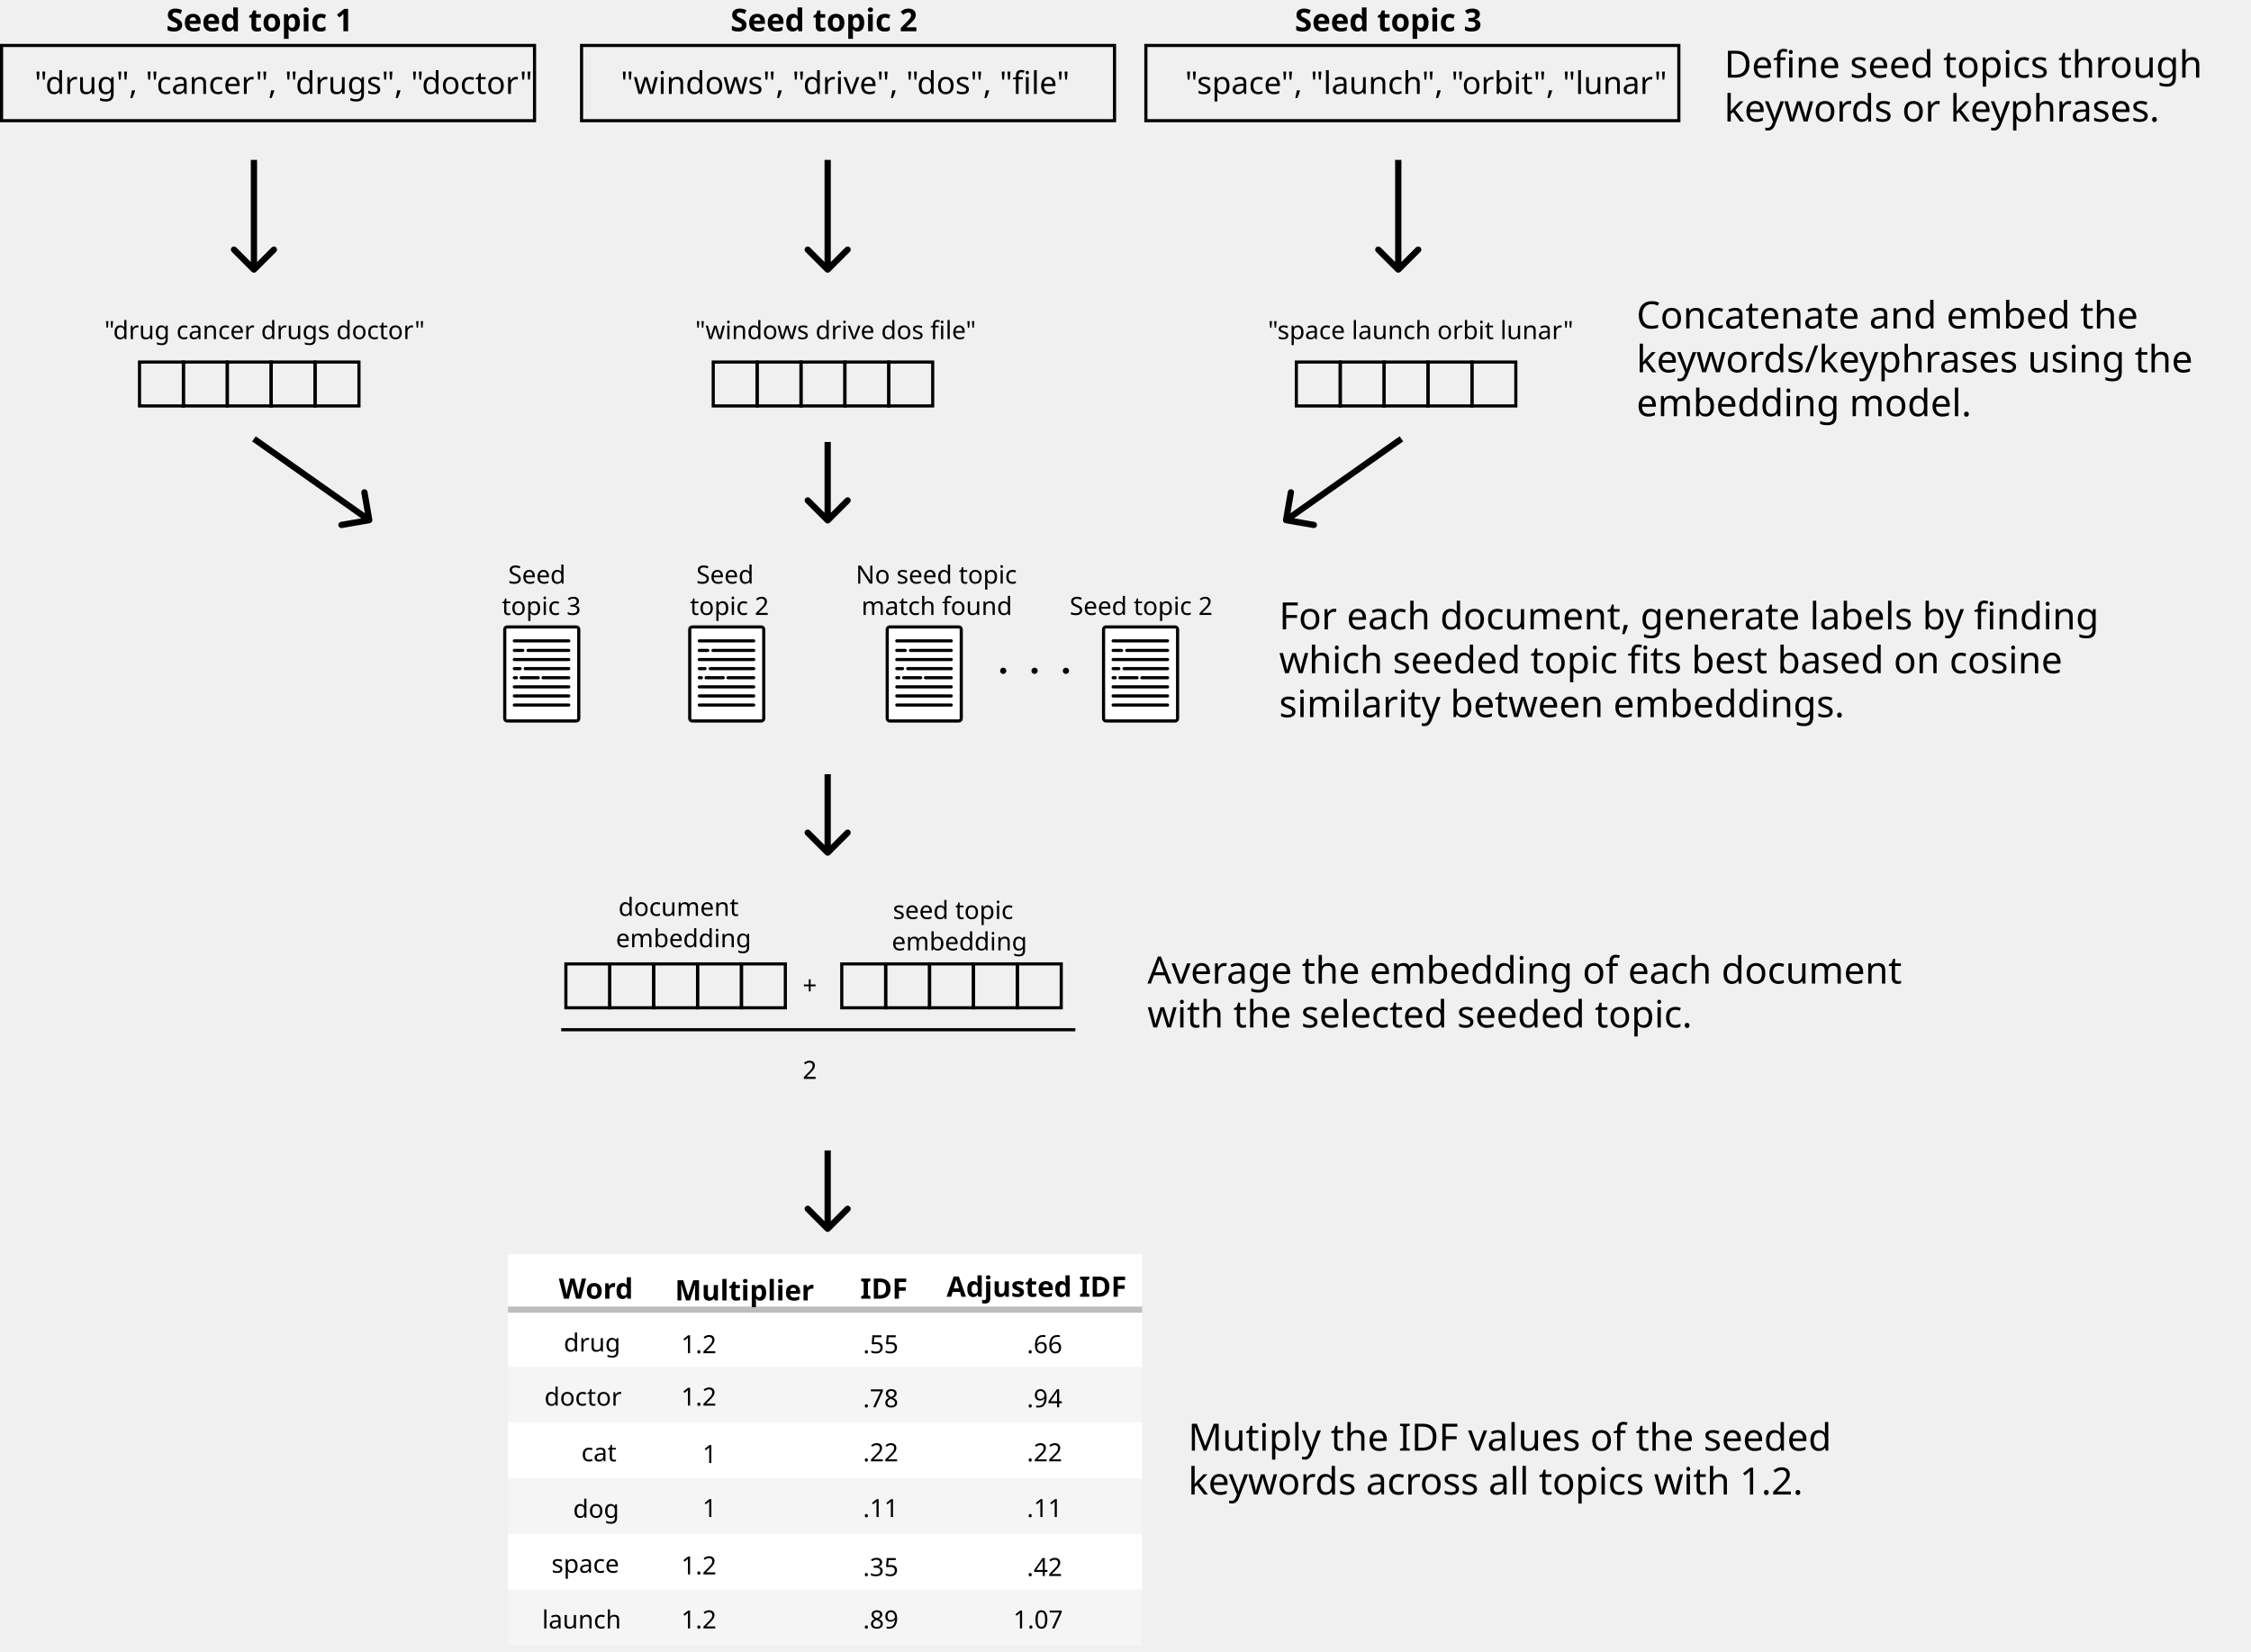
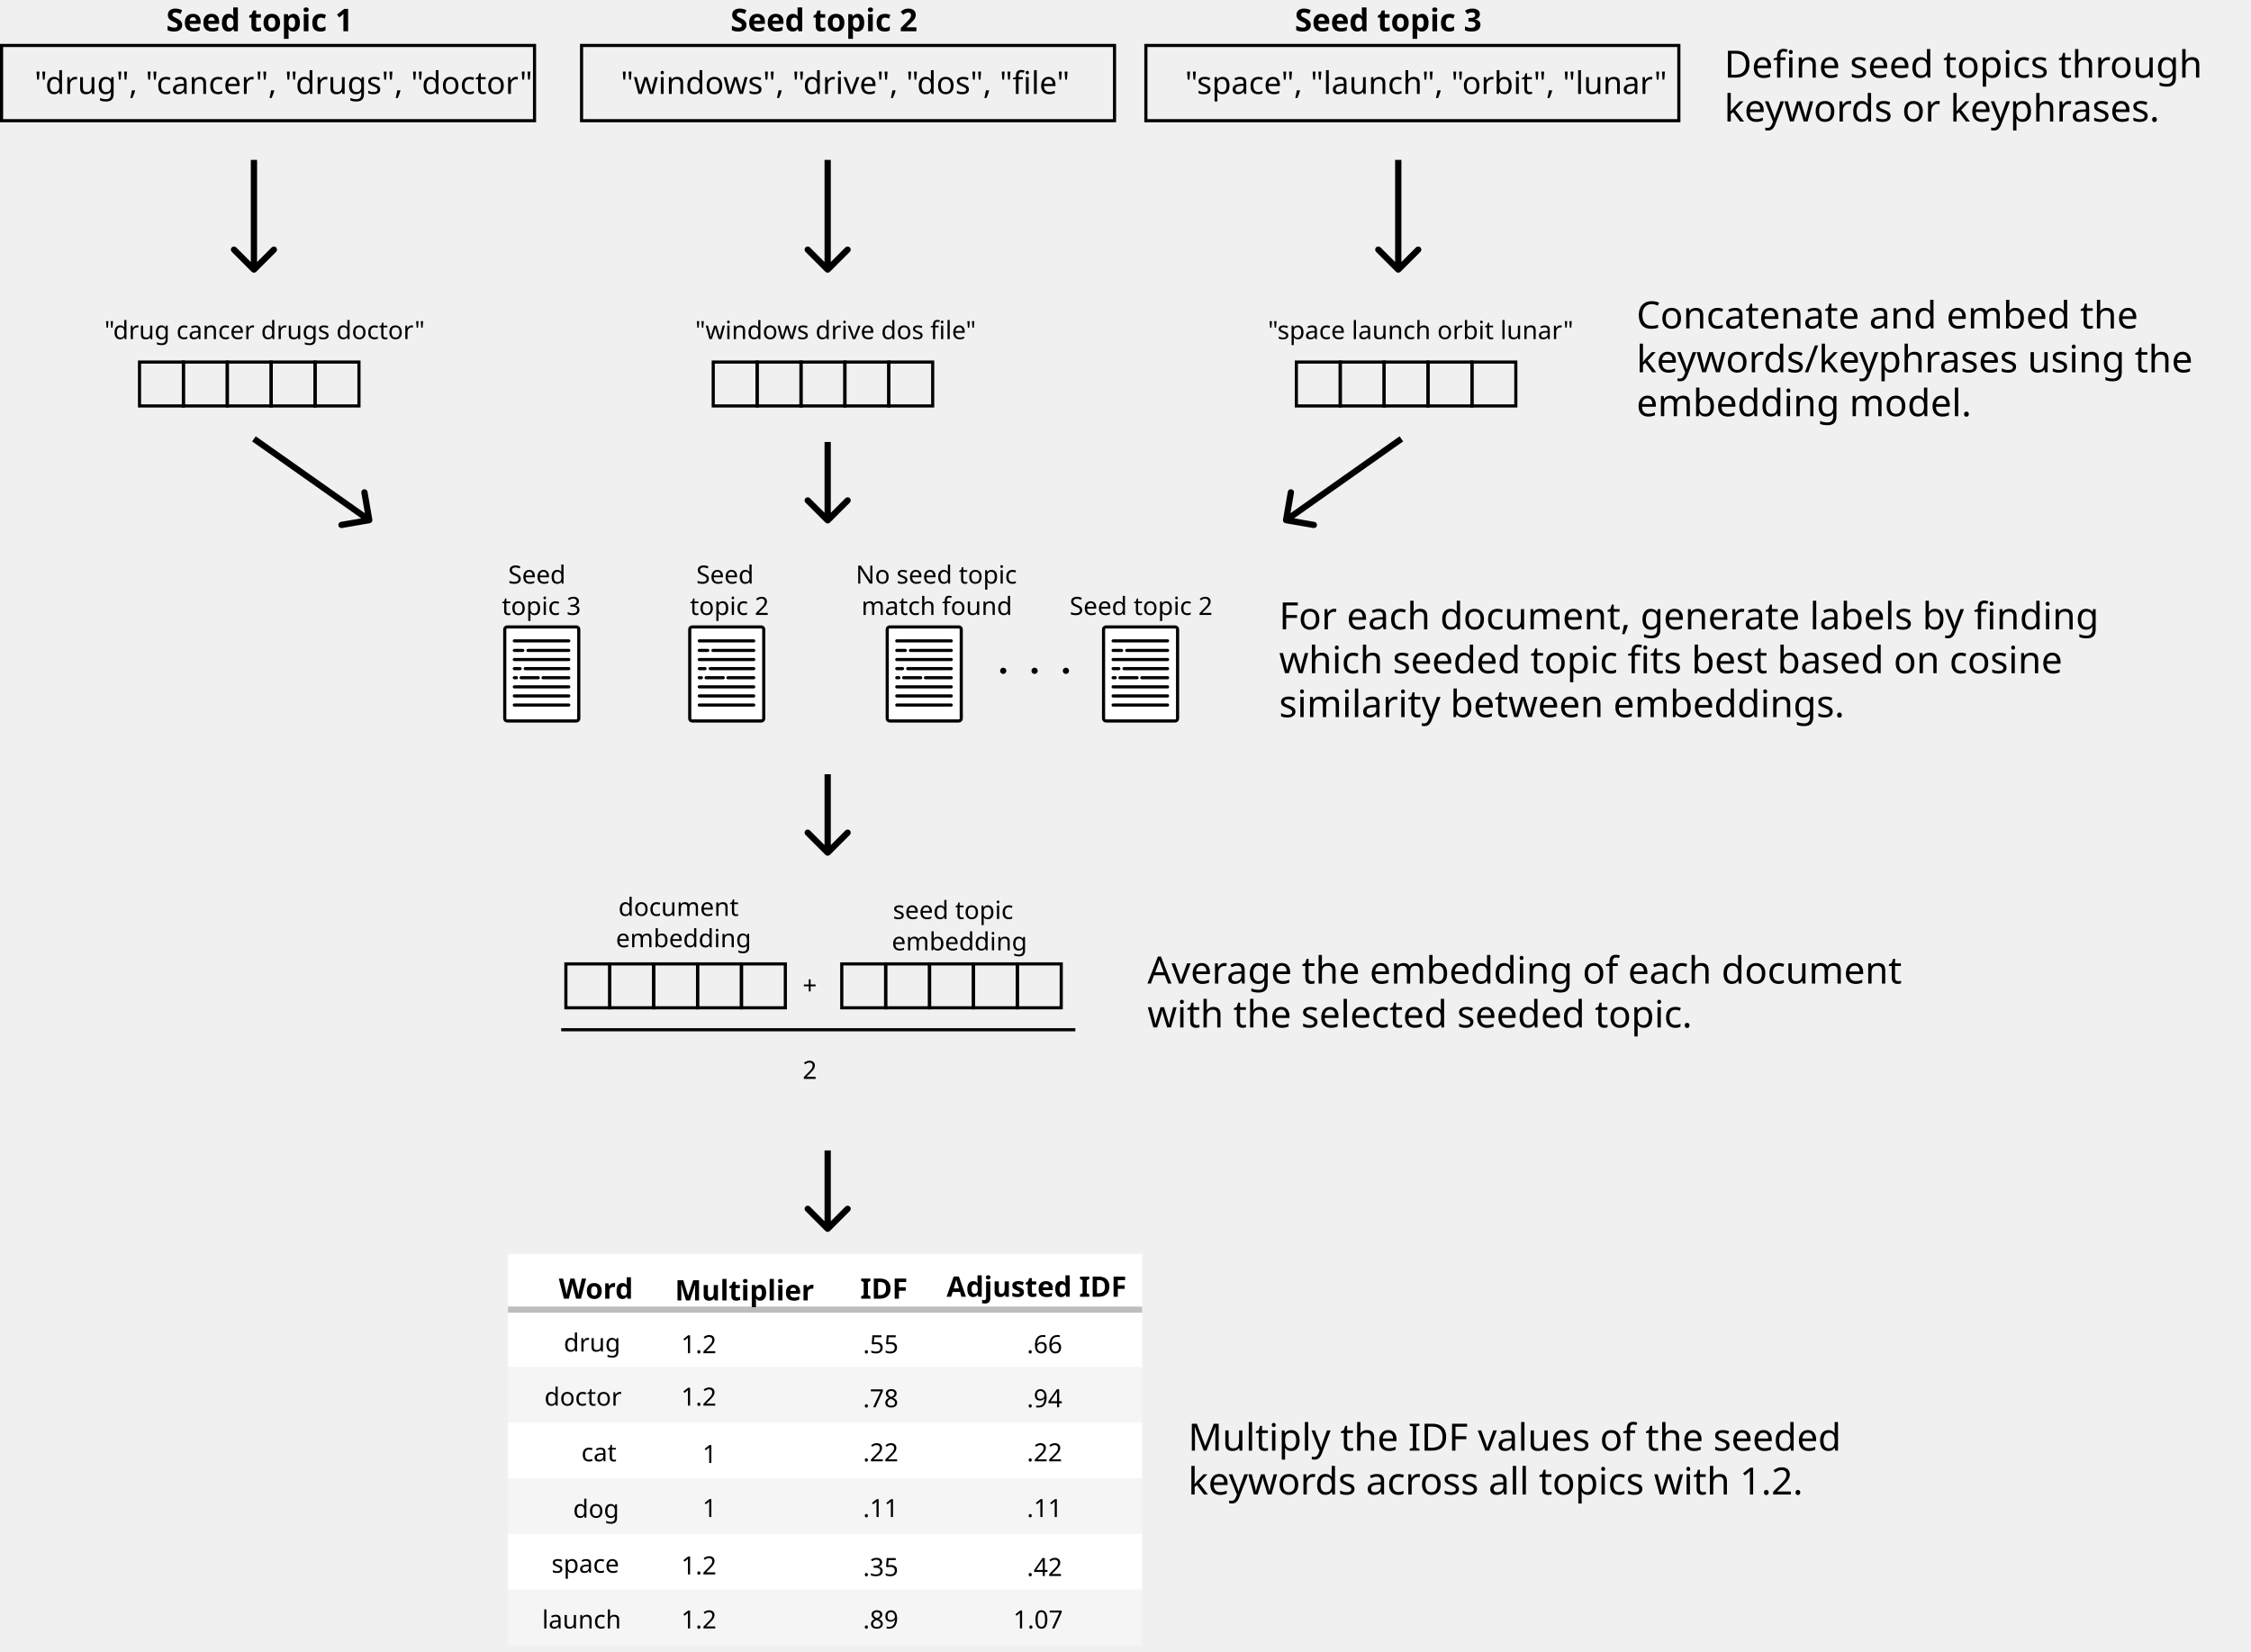
<svg xmlns="http://www.w3.org/2000/svg" width="718" height="527" viewBox="0 0 718 527" fill="none">
  <rect x="44.5" y="115.5" width="14" height="14" stroke="black" />
  <rect x="58.5" y="115.5" width="14" height="14" stroke="black" />
  <rect x="72.5" y="115.5" width="14" height="14" stroke="black" />
  <rect x="86.5" y="115.5" width="14" height="14" stroke="black" />
  <rect x="100.5" y="115.5" width="14" height="14" stroke="black" />
  <text fill="black" xml:space="preserve" style="white-space: pre" font-family="Tahoma" font-size="8" letter-spacing="0em">
    <tspan x="33.309" y="108.176">"drug cancer drugs doctor"
</tspan>
  </text>
  <rect x="227.5" y="115.5" width="14" height="14" stroke="black" />
  <rect x="241.5" y="115.5" width="14" height="14" stroke="black" />
  <rect x="255.5" y="115.5" width="14" height="14" stroke="black" />
  <rect x="269.5" y="115.5" width="14" height="14" stroke="black" />
  <rect x="283.5" y="115.5" width="14" height="14" stroke="black" />
  <text fill="black" xml:space="preserve" style="white-space: pre" font-family="Tahoma" font-size="8" letter-spacing="0em">
    <tspan x="221.75" y="108.176">"windows drive dos file"
</tspan>
    <tspan x="264" y="118.176">
</tspan>
  </text>
  <rect x="413.5" y="115.5" width="14" height="14" stroke="black" />
  <rect x="427.5" y="115.5" width="14" height="14" stroke="black" />
  <rect x="441.5" y="115.5" width="14" height="14" stroke="black" />
  <rect x="455.5" y="115.5" width="14" height="14" stroke="black" />
  <rect x="469.5" y="115.5" width="14" height="14" stroke="black" />
  <text fill="black" xml:space="preserve" style="white-space: pre" font-family="Tahoma" font-size="8" letter-spacing="0em">
    <tspan x="404.438" y="108.176">"space launch orbit lunar"
</tspan>
    <tspan x="450" y="118.176">
</tspan>
  </text>
  <text fill="black" xml:space="preserve" style="white-space: pre" font-family="Tahoma" font-size="12" letter-spacing="0em">
    <tspan x="522" y="104.764">Concatenate and embed the </tspan>
    <tspan x="522" y="118.764">keywords/keyphrases using the </tspan>
    <tspan x="522" y="132.764">embedding model.</tspan>
  </text>
  <text fill="black" xml:space="preserve" style="white-space: pre" font-family="Tahoma" font-size="12" letter-spacing="0em">
    <tspan x="408" y="200.764">For each document, generate labels by finding </tspan>
    <tspan x="408" y="214.764">which seeded topic fits best based on cosine </tspan>
    <tspan x="408" y="228.764">similarity between embeddings.</tspan>
  </text>
  <text fill="black" xml:space="preserve" style="white-space: pre" font-family="Tahoma" font-size="12" letter-spacing="0em">
    <tspan x="366" y="313.764">Average the embedding of each document </tspan>
    <tspan x="366" y="327.764">with the selected seeded topic. </tspan>
  </text>
  <text fill="black" xml:space="preserve" style="white-space: pre" font-family="Tahoma" font-size="12" letter-spacing="0em">
    <tspan x="550" y="24.764">Define seed topics through </tspan>
    <tspan x="550" y="38.764">keywords or keyphrases. </tspan>
  </text>
  <text fill="black" xml:space="preserve" style="white-space: pre" font-family="Tahoma" font-size="10" letter-spacing="0em">
    <tspan x="11" y="29.97">"drug", "cancer", "drugs", "doctor"
</tspan>
  </text>
  <text fill="black" xml:space="preserve" style="white-space: pre" font-family="Tahoma" font-size="10" font-weight="bold" letter-spacing="0em">
    <tspan x="53" y="9.97">Seed topic 1</tspan>
  </text>
  <text fill="black" xml:space="preserve" style="white-space: pre" font-family="Tahoma" font-size="10" font-weight="bold" letter-spacing="0em">
    <tspan x="233" y="9.97">Seed topic 2</tspan>
  </text>
  <text fill="black" xml:space="preserve" style="white-space: pre" font-family="Tahoma" font-size="10" font-weight="bold" letter-spacing="0em">
    <tspan x="413" y="9.97">Seed topic 3</tspan>
  </text>
  <rect x="0.5" y="14.5" width="170" height="24" stroke="black" />
  <text fill="black" xml:space="preserve" style="white-space: pre" font-family="Tahoma" font-size="10" letter-spacing="0em">
    <tspan x="198" y="29.97">"windows", "drive", "dos", "file"
</tspan>
  </text>
  <rect x="185.5" y="14.5" width="170" height="24" stroke="black" />
  <text fill="black" xml:space="preserve" style="white-space: pre" font-family="Tahoma" font-size="10" letter-spacing="0em">
    <tspan x="378" y="29.97">"space", "launch", "orbit", "lunar"
</tspan>
  </text>
  <rect x="365.5" y="14.5" width="170" height="24" stroke="black" />
  <path d="M445.293 86.707C445.683 87.098 446.317 87.098 446.707 86.707L453.071 80.343C453.462 79.953 453.462 79.32 453.071 78.929C452.681 78.538 452.047 78.538 451.657 78.929L446 84.586L440.343 78.929C439.953 78.538 439.319 78.538 438.929 78.929C438.538 79.32 438.538 79.953 438.929 80.343L445.293 86.707ZM445 51L445 86L447 86L447 51L445 51Z" fill="black" />
  <path d="M263.293 86.707C263.683 87.098 264.317 87.098 264.707 86.707L271.071 80.343C271.462 79.953 271.462 79.32 271.071 78.929C270.681 78.538 270.047 78.538 269.657 78.929L264 84.586L258.343 78.929C257.953 78.538 257.319 78.538 256.929 78.929C256.538 79.32 256.538 79.953 256.929 80.343L263.293 86.707ZM263 51L263 86L265 86L265 51L263 51Z" fill="black" />
  <path d="M263.293 166.707C263.683 167.098 264.317 167.098 264.707 166.707L271.071 160.343C271.462 159.953 271.462 159.319 271.071 158.929C270.681 158.538 270.047 158.538 269.657 158.929L264 164.586L258.343 158.929C257.953 158.538 257.319 158.538 256.929 158.929C256.538 159.319 256.538 159.953 256.929 160.343L263.293 166.707ZM263 141L263 166L265 166L265 141L263 141Z" fill="black" />
  <path d="M263.293 272.707C263.683 273.098 264.317 273.098 264.707 272.707L271.071 266.343C271.462 265.953 271.462 265.319 271.071 264.929C270.681 264.538 270.047 264.538 269.657 264.929L264 270.586L258.343 264.929C257.953 264.538 257.319 264.538 256.929 264.929C256.538 265.319 256.538 265.953 256.929 266.343L263.293 272.707ZM263 247L263 272L265 272L265 247L263 247Z" fill="black" />
  <path d="M80.293 86.707C80.683 87.098 81.317 87.098 81.707 86.707L88.071 80.343C88.462 79.953 88.462 79.32 88.071 78.929C87.68 78.538 87.047 78.538 86.657 78.929L81 84.586L75.343 78.929C74.953 78.538 74.32 78.538 73.929 78.929C73.538 79.32 73.538 79.953 73.929 80.343L80.293 86.707ZM80 51L80 86L82 86L82 51L80 51Z" fill="black" />
  <path d="M117.951 166.912C118.495 166.818 118.86 166.301 118.766 165.757L117.231 156.888C117.137 156.344 116.619 155.979 116.075 156.074C115.531 156.168 115.166 156.685 115.26 157.229L116.624 165.112L108.742 166.477C108.197 166.571 107.833 167.088 107.927 167.632C108.021 168.177 108.538 168.541 109.083 168.447L117.951 166.912ZM80.424 140.817L117.204 166.744L118.356 165.11L81.576 139.183L80.424 140.817Z" fill="black" />
  <path d="M410.049 166.912C409.505 166.818 409.14 166.301 409.234 165.757L410.769 156.888C410.863 156.344 411.381 155.979 411.925 156.074C412.469 156.168 412.834 156.685 412.74 157.229L411.376 165.112L419.258 166.477C419.803 166.571 420.167 167.088 420.073 167.632C419.979 168.177 419.462 168.541 418.917 168.447L410.049 166.912ZM447.576 140.817L410.796 166.744L409.644 165.11L446.424 139.183L447.576 140.817Z" fill="black" />
  <path d="M183.832 200H161.78C161.349 200 161 200.349 161 200.78V229.22C161 229.651 161.349 230 161.78 230H183.832C184.262 230 184.612 229.651 184.612 229.22V200.78C184.612 200.349 184.262 200 183.832 200Z" fill="white" stroke="black" />
  <path d="M164.049 204.447H181.418" stroke="black" stroke-linecap="round" />
  <path d="M168.405 207.496H181.417" stroke="black" stroke-linecap="round" />
  <path d="M164.049 207.496H166.753" stroke="black" stroke-linecap="round" />
  <path d="M164.049 210.4H181.418" stroke="black" stroke-linecap="round" />
  <path d="M167.534 213.303H181.417" stroke="black" stroke-linecap="round" />
  <path d="M164.049 213.303H165.882" stroke="black" stroke-linecap="round" />
  <path d="M166.227 216.207H171.69" stroke="black" stroke-linecap="round" />
  <path d="M164.049 216.207H164.721" stroke="black" stroke-linecap="round" />
  <path d="M173.196 216.207H181.417" stroke="black" stroke-linecap="round" />
  <path d="M164.049 219.111H181.418" stroke="black" stroke-linecap="round" />
  <path d="M164.049 222.015H181.418" stroke="black" stroke-linecap="round" />
  <path d="M164.049 224.918H181.418" stroke="black" stroke-linecap="round" />
  <text fill="black" xml:space="preserve" style="white-space: pre" font-family="Tahoma" font-size="8" letter-spacing="0em">
    <tspan x="162.098" y="186.176">Seed 
</tspan>
    <tspan x="160.082" y="196.176">topic 3
</tspan>
    <tspan x="172" y="206.176">
</tspan>
  </text>
  <path d="M242.832 200H220.78C220.349 200 220 200.349 220 200.78V229.22C220 229.651 220.349 230 220.78 230H242.832C243.262 230 243.612 229.651 243.612 229.22V200.78C243.612 200.349 243.262 200 242.832 200Z" fill="white" stroke="black" />
  <path d="M223.049 204.447H240.418" stroke="black" stroke-linecap="round" />
  <path d="M227.405 207.496H240.417" stroke="black" stroke-linecap="round" />
  <path d="M223.049 207.496H225.753" stroke="black" stroke-linecap="round" />
  <path d="M223.049 210.4H240.418" stroke="black" stroke-linecap="round" />
  <path d="M226.534 213.303H240.417" stroke="black" stroke-linecap="round" />
  <path d="M223.049 213.303H224.882" stroke="black" stroke-linecap="round" />
  <path d="M225.227 216.207H230.69" stroke="black" stroke-linecap="round" />
  <path d="M223.049 216.207H223.721" stroke="black" stroke-linecap="round" />
  <path d="M232.196 216.207H240.417" stroke="black" stroke-linecap="round" />
  <path d="M223.049 219.111H240.418" stroke="black" stroke-linecap="round" />
  <path d="M223.049 222.015H240.418" stroke="black" stroke-linecap="round" />
  <path d="M223.049 224.918H240.418" stroke="black" stroke-linecap="round" />
  <text fill="black" xml:space="preserve" style="white-space: pre" font-family="Tahoma" font-size="8" letter-spacing="0em">
    <tspan x="222.098" y="186.176">Seed 
</tspan>
    <tspan x="220.082" y="196.176">topic 2
</tspan>
    <tspan x="232" y="206.176">
</tspan>
  </text>
  <path d="M305.832 200H283.78C283.349 200 283 200.349 283 200.78V229.22C283 229.651 283.349 230 283.78 230H305.832C306.262 230 306.612 229.651 306.612 229.22V200.78C306.612 200.349 306.262 200 305.832 200Z" fill="white" stroke="black" />
  <path d="M286.049 204.447H303.418" stroke="black" stroke-linecap="round" />
  <path d="M290.405 207.496H303.417" stroke="black" stroke-linecap="round" />
  <path d="M286.049 207.496H288.753" stroke="black" stroke-linecap="round" />
  <path d="M286.049 210.4H303.418" stroke="black" stroke-linecap="round" />
  <path d="M289.534 213.303H303.417" stroke="black" stroke-linecap="round" />
  <path d="M286.049 213.303H287.882" stroke="black" stroke-linecap="round" />
  <path d="M288.227 216.207H293.69" stroke="black" stroke-linecap="round" />
  <path d="M286.049 216.207H286.721" stroke="black" stroke-linecap="round" />
  <path d="M295.196 216.207H303.417" stroke="black" stroke-linecap="round" />
  <path d="M286.049 219.111H303.418" stroke="black" stroke-linecap="round" />
  <path d="M286.049 222.015H303.418" stroke="black" stroke-linecap="round" />
  <path d="M286.049 224.918H303.418" stroke="black" stroke-linecap="round" />
  <text fill="black" xml:space="preserve" style="white-space: pre" font-family="Tahoma" font-size="8" letter-spacing="0em">
    <tspan x="272.965" y="186.176">No seed topic </tspan>
    <tspan x="274.754" y="196.176">match found</tspan>
  </text>
  <path d="M374.832 200H352.78C352.349 200 352 200.349 352 200.78V229.22C352 229.651 352.349 230 352.78 230H374.832C375.262 230 375.612 229.651 375.612 229.22V200.78C375.612 200.349 375.262 200 374.832 200Z" fill="white" stroke="black" />
  <path d="M355.049 204.447H372.418" stroke="black" stroke-linecap="round" />
  <path d="M359.405 207.496H372.417" stroke="black" stroke-linecap="round" />
  <path d="M355.049 207.496H357.753" stroke="black" stroke-linecap="round" />
  <path d="M355.049 210.4H372.418" stroke="black" stroke-linecap="round" />
  <path d="M358.534 213.303H372.417" stroke="black" stroke-linecap="round" />
  <path d="M355.049 213.303H356.882" stroke="black" stroke-linecap="round" />
  <path d="M357.227 216.207H362.69" stroke="black" stroke-linecap="round" />
  <path d="M355.049 216.207H355.721" stroke="black" stroke-linecap="round" />
  <path d="M364.196 216.207H372.417" stroke="black" stroke-linecap="round" />
  <path d="M355.049 219.111H372.418" stroke="black" stroke-linecap="round" />
  <path d="M355.049 222.015H372.418" stroke="black" stroke-linecap="round" />
  <path d="M355.049 224.918H372.418" stroke="black" stroke-linecap="round" />
  <text fill="black" xml:space="preserve" style="white-space: pre" font-family="Tahoma" font-size="8" letter-spacing="0em">
    <tspan x="341.18" y="196.176">Seed topic 2
</tspan>
    <tspan x="363" y="206.176">
</tspan>
  </text>
  <circle cx="320" cy="214" r="1" fill="black" />
  <circle cx="330" cy="214" r="1" fill="black" />
  <circle cx="340" cy="214" r="1" fill="black" />
  <rect x="268.5" y="307.5" width="14" height="14" stroke="black" />
  <rect x="282.5" y="307.5" width="14" height="14" stroke="black" />
  <rect x="296.5" y="307.5" width="14" height="14" stroke="black" />
  <rect x="310.5" y="307.5" width="14" height="14" stroke="black" />
  <rect x="324.5" y="307.5" width="14" height="14" stroke="black" />
  <text fill="black" xml:space="preserve" style="white-space: pre" font-family="Tahoma" font-size="8" letter-spacing="0em">
    <tspan x="284.809" y="293.176">seed topic 
</tspan>
    <tspan x="284.441" y="303.176">embedding</tspan>
  </text>
  <rect x="180.5" y="307.5" width="14" height="14" stroke="black" />
  <rect x="194.5" y="307.5" width="14" height="14" stroke="black" />
  <rect x="208.5" y="307.5" width="14" height="14" stroke="black" />
  <rect x="222.5" y="307.5" width="14" height="14" stroke="black" />
  <rect x="236.5" y="307.5" width="14" height="14" stroke="black" />
  <text fill="black" xml:space="preserve" style="white-space: pre" font-family="Tahoma" font-size="8" letter-spacing="0em">
    <tspan x="197.254" y="292.176">document 
</tspan>
    <tspan x="196.441" y="302.176">embedding</tspan>
  </text>
  <text fill="black" xml:space="preserve" style="white-space: pre" font-family="Tahoma" font-size="8" letter-spacing="0em">
    <tspan x="256" y="317.176">+</tspan>
  </text>
  <text fill="black" xml:space="preserve" style="white-space: pre" font-family="Tahoma" font-size="8" letter-spacing="0em">
    <tspan x="256" y="344.176">2</tspan>
  </text>
  <line x1="179" y1="328.5" x2="343" y2="328.5" stroke="black" />
  <text fill="black" xml:space="preserve" style="white-space: pre" font-family="Tahoma" font-size="12" letter-spacing="0em">
-     <tspan x="379" y="462.764">Mutiply the IDF values of the seeded </tspan>
+     <tspan x="379" y="462.764">Multiply the IDF values of the seeded </tspan>
    <tspan x="379" y="476.764">keywords across all topics with 1.2.</tspan>
  </text>
  <path d="M263.293 392.707C263.683 393.098 264.317 393.098 264.707 392.707L271.071 386.343C271.462 385.953 271.462 385.319 271.071 384.929C270.681 384.538 270.047 384.538 269.657 384.929L264 390.586L258.343 384.929C257.953 384.538 257.319 384.538 256.929 384.929C256.538 385.319 256.538 385.953 256.929 386.343L263.293 392.707ZM263 367L263 392L265 392L265 367L263 367Z" fill="black" />
  <rect x="162.045" y="400" width="202.259" height="17.77" fill="white" />
  <line x1="162.045" y1="417.815" x2="364.305" y2="417.815" stroke="#BDBDBD" stroke-width="2" />
  <text fill="black" xml:space="preserve" style="white-space: pre" font-family="Tahoma" font-size="9" font-weight="bold" letter-spacing="0em">
    <tspan x="178.247" y="414.299">Word</tspan>
  </text>
  <text fill="black" xml:space="preserve" style="white-space: pre" font-family="Tahoma" font-size="9" font-weight="bold" letter-spacing="0em">
    <tspan x="274.412" y="414.299">IDF</tspan>
  </text>
  <text fill="black" xml:space="preserve" style="white-space: pre" font-family="Tahoma" font-size="9" font-weight="bold" letter-spacing="0em">
    <tspan x="215.292" y="414.848">Multiplier</tspan>
  </text>
  <text fill="black" xml:space="preserve" style="white-space: pre" font-family="Tahoma" font-size="9" font-weight="bold" letter-spacing="0em">
    <tspan x="301.927" y="413.693">Adjusted IDF</tspan>
  </text>
  <rect x="162.045" y="418.815" width="202.259" height="17.77" fill="white" />
  <text fill="black" xml:space="preserve" style="white-space: pre" font-family="Tahoma" font-size="8" letter-spacing="0em">
    <tspan x="179.829" y="431.172">drug</tspan>
  </text>
  <text fill="black" xml:space="preserve" style="white-space: pre" font-family="Tahoma" font-size="8" letter-spacing="0em">
    <tspan x="217.264" y="431.694">1.2</tspan>
  </text>
  <text fill="black" xml:space="preserve" style="white-space: pre" font-family="Tahoma" font-size="8" letter-spacing="0em">
    <tspan x="275.276" y="431.694">.55</tspan>
  </text>
  <text fill="black" xml:space="preserve" style="white-space: pre" font-family="Tahoma" font-size="8" letter-spacing="0em">
    <tspan x="327.539" y="431.694">.66</tspan>
  </text>
  <rect x="162.045" y="436.062" width="202.259" height="17.77" fill="#F5F5F5" />
  <text fill="black" xml:space="preserve" style="white-space: pre" font-family="Tahoma" font-size="8" letter-spacing="0em">
    <tspan x="217.264" y="448.419">1.2</tspan>
  </text>
  <text fill="black" xml:space="preserve" style="white-space: pre" font-family="Tahoma" font-size="8" letter-spacing="0em">
    <tspan x="173.649" y="448.419">doctor</tspan>
  </text>
  <text fill="black" xml:space="preserve" style="white-space: pre" font-family="Tahoma" font-size="8" letter-spacing="0em">
    <tspan x="275.276" y="448.941">.78</tspan>
  </text>
  <text fill="black" xml:space="preserve" style="white-space: pre" font-family="Tahoma" font-size="8" letter-spacing="0em">
    <tspan x="327.539" y="448.941">.94</tspan>
  </text>
  <rect x="162.045" y="453.831" width="202.259" height="17.77" fill="white" />
  <text fill="black" xml:space="preserve" style="white-space: pre" font-family="Tahoma" font-size="8" letter-spacing="0em">
    <tspan x="185.438" y="466.188">cat</tspan>
  </text>
  <text fill="black" xml:space="preserve" style="white-space: pre" font-family="Tahoma" font-size="8" letter-spacing="0em">
    <tspan x="224.053" y="466.711">1
</tspan>
  </text>
  <text fill="black" xml:space="preserve" style="white-space: pre" font-family="Tahoma" font-size="8" letter-spacing="0em">
    <tspan x="275.276" y="466.188">.22</tspan>
  </text>
  <text fill="black" xml:space="preserve" style="white-space: pre" font-family="Tahoma" font-size="8" letter-spacing="0em">
    <tspan x="327.539" y="466.188">.22</tspan>
  </text>
  <rect x="162.045" y="471.601" width="202.259" height="17.77" fill="#F5F5F5" />
  <text fill="black" xml:space="preserve" style="white-space: pre" font-family="Tahoma" font-size="8" letter-spacing="0em">
    <tspan x="224.053" y="483.958">1</tspan>
  </text>
  <text fill="black" xml:space="preserve" style="white-space: pre" font-family="Tahoma" font-size="8" letter-spacing="0em">
    <tspan x="182.812" y="484.176">dog</tspan>
  </text>
  <text fill="black" xml:space="preserve" style="white-space: pre" font-family="Tahoma" font-size="8" letter-spacing="0em">
    <tspan x="275.276" y="483.958">.11</tspan>
  </text>
  <text fill="black" xml:space="preserve" style="white-space: pre" font-family="Tahoma" font-size="8" letter-spacing="0em">
    <tspan x="327.539" y="483.958">.11</tspan>
  </text>
  <rect x="162.045" y="489.37" width="202.259" height="17.77" fill="white" />
  <text fill="black" xml:space="preserve" style="white-space: pre" font-family="Tahoma" font-size="8" letter-spacing="0em">
    <tspan x="175.915" y="501.727">space</tspan>
  </text>
  <text fill="black" xml:space="preserve" style="white-space: pre" font-family="Tahoma" font-size="8" letter-spacing="0em">
    <tspan x="217.264" y="502.25">1.2</tspan>
  </text>
  <text fill="black" xml:space="preserve" style="white-space: pre" font-family="Tahoma" font-size="8" letter-spacing="0em">
    <tspan x="275.276" y="502.772">.35</tspan>
  </text>
  <text fill="black" xml:space="preserve" style="white-space: pre" font-family="Tahoma" font-size="8" letter-spacing="0em">
    <tspan x="327.539" y="502.772">.42</tspan>
  </text>
  <rect x="162.045" y="507.14" width="202.259" height="17.77" fill="#F5F5F5" />
  <text fill="black" xml:space="preserve" style="white-space: pre" font-family="Tahoma" font-size="8" letter-spacing="0em">
    <tspan x="217.264" y="519.497">1.2
</tspan>
  </text>
  <text fill="black" xml:space="preserve" style="white-space: pre" font-family="Tahoma" font-size="8" letter-spacing="0em">
    <tspan x="172.907" y="519.497">launch</tspan>
  </text>
  <text fill="black" xml:space="preserve" style="white-space: pre" font-family="Tahoma" font-size="8" letter-spacing="0em">
    <tspan x="275.276" y="519.497">.89</tspan>
  </text>
  <text fill="black" xml:space="preserve" style="white-space: pre" font-family="Tahoma" font-size="8" letter-spacing="0em">
    <tspan x="323.172" y="519.497">1.07</tspan>
  </text>
</svg>
